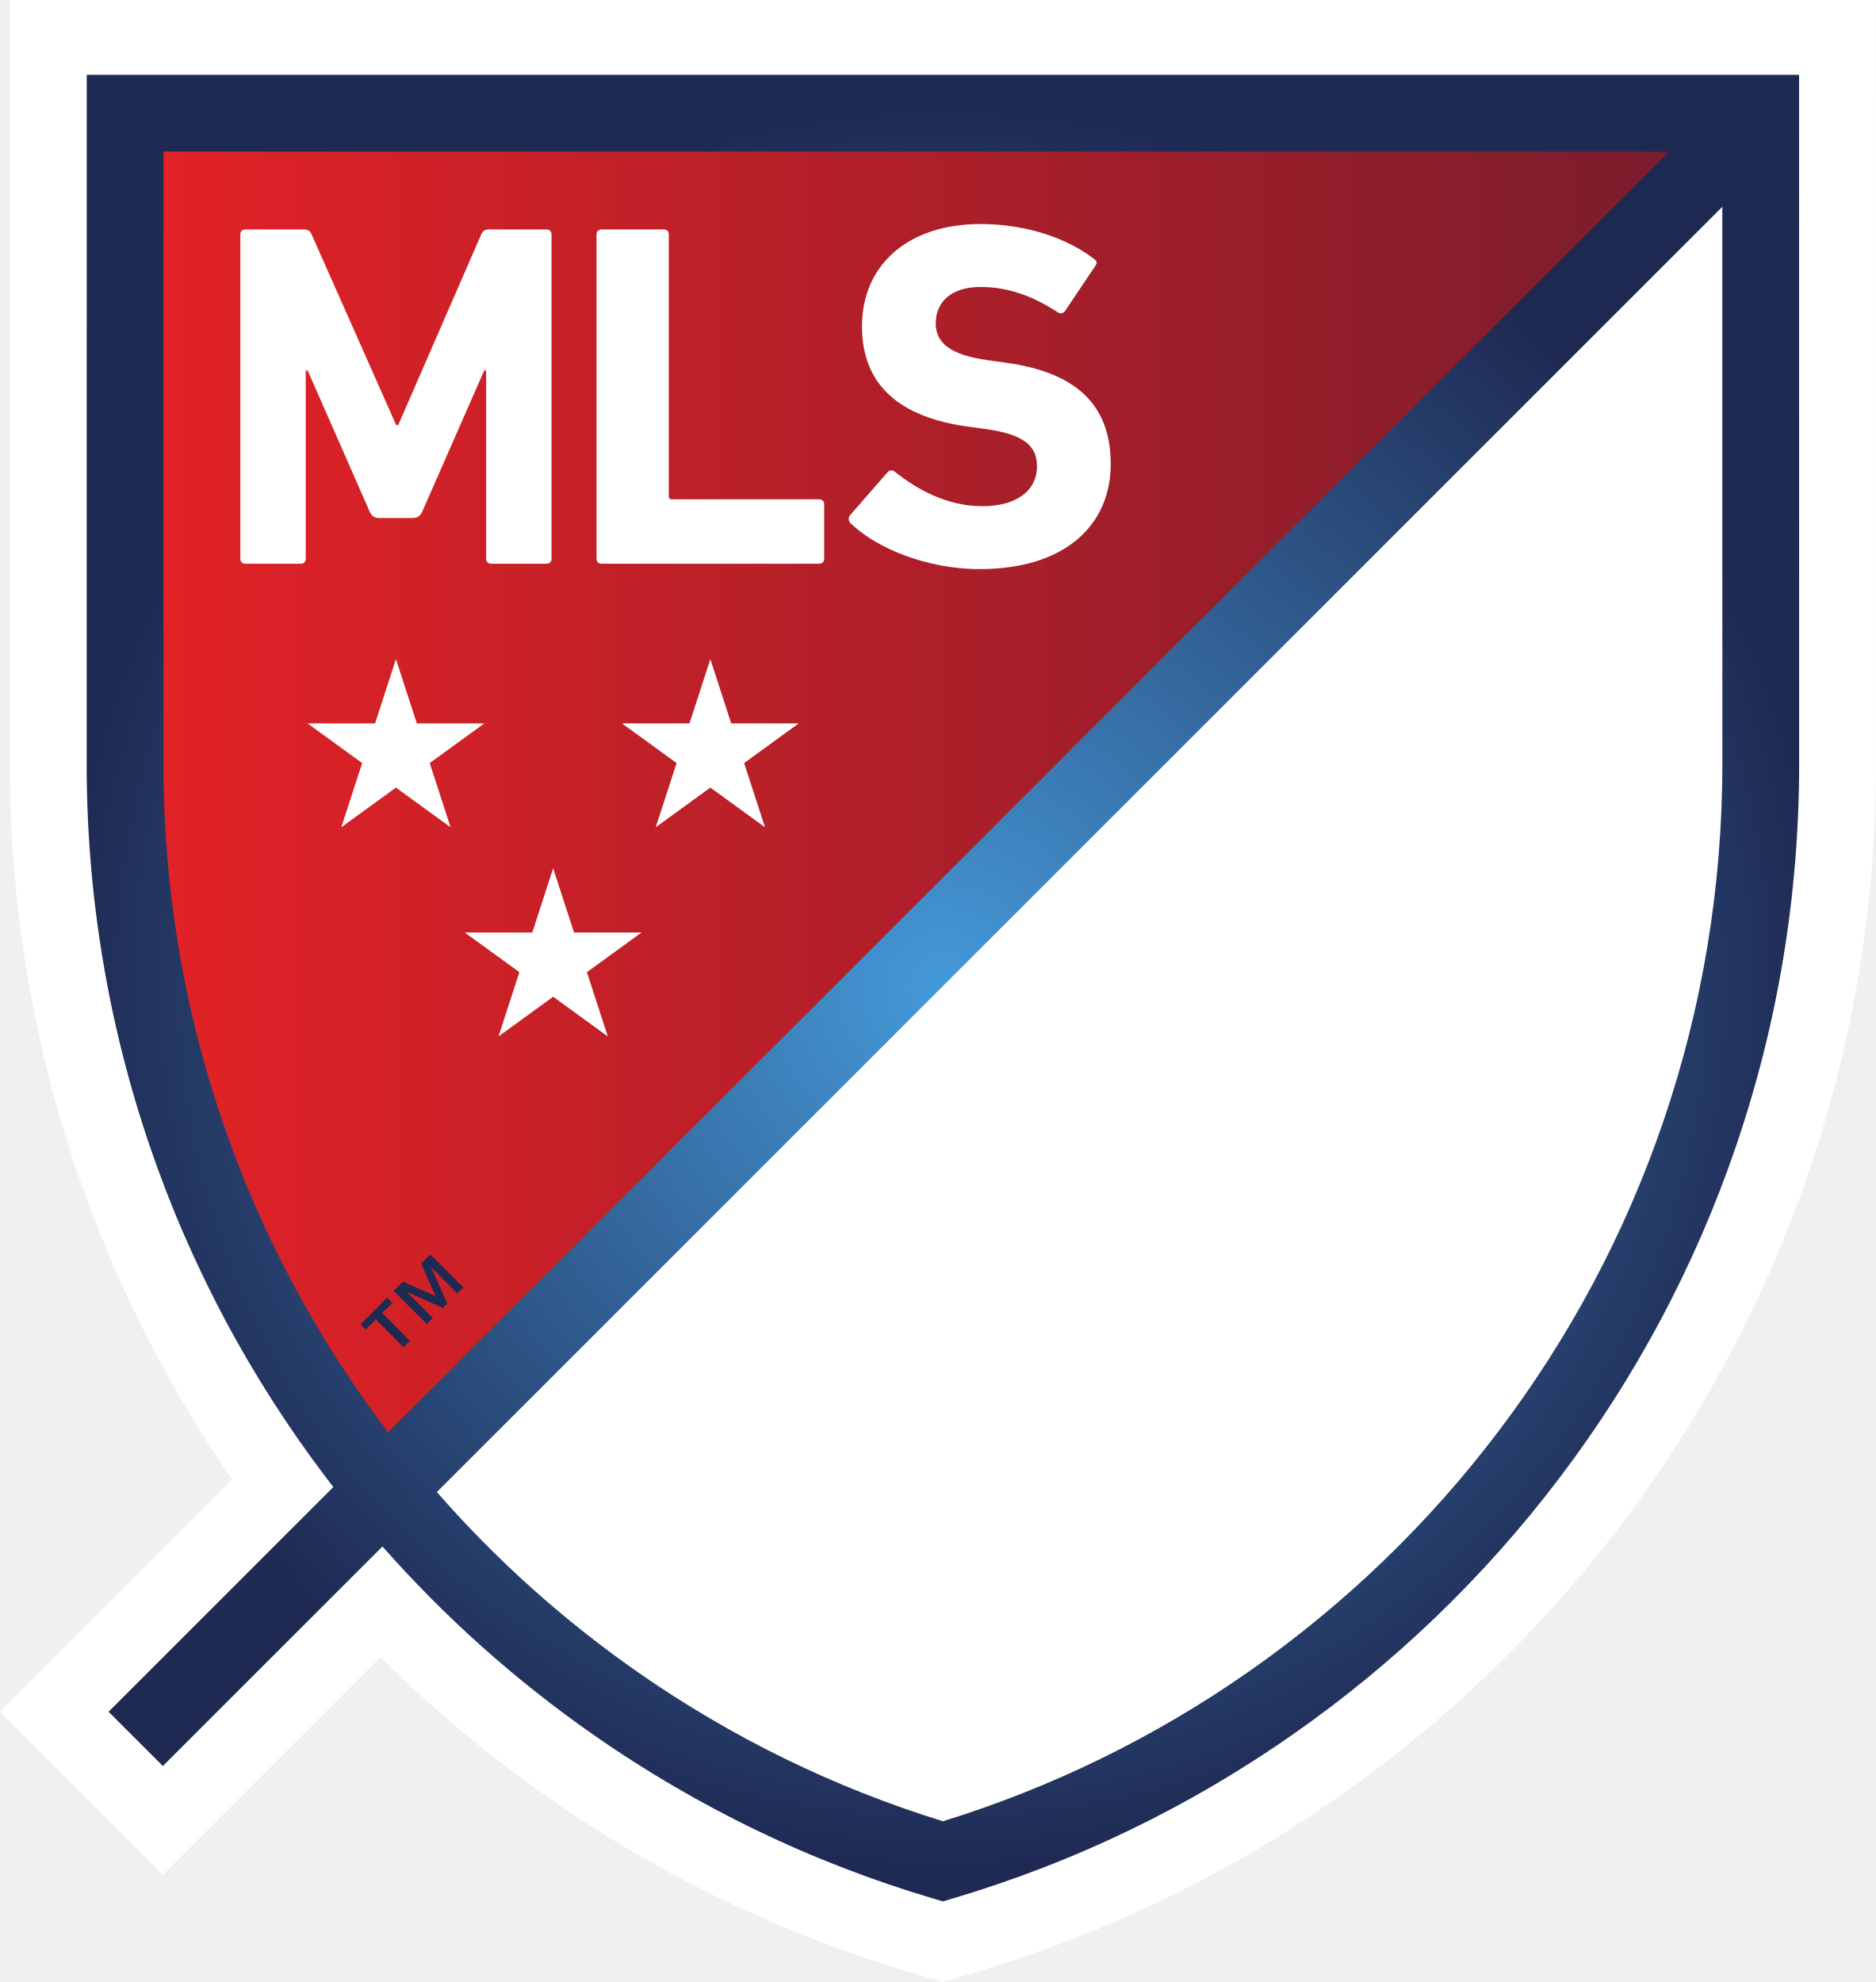
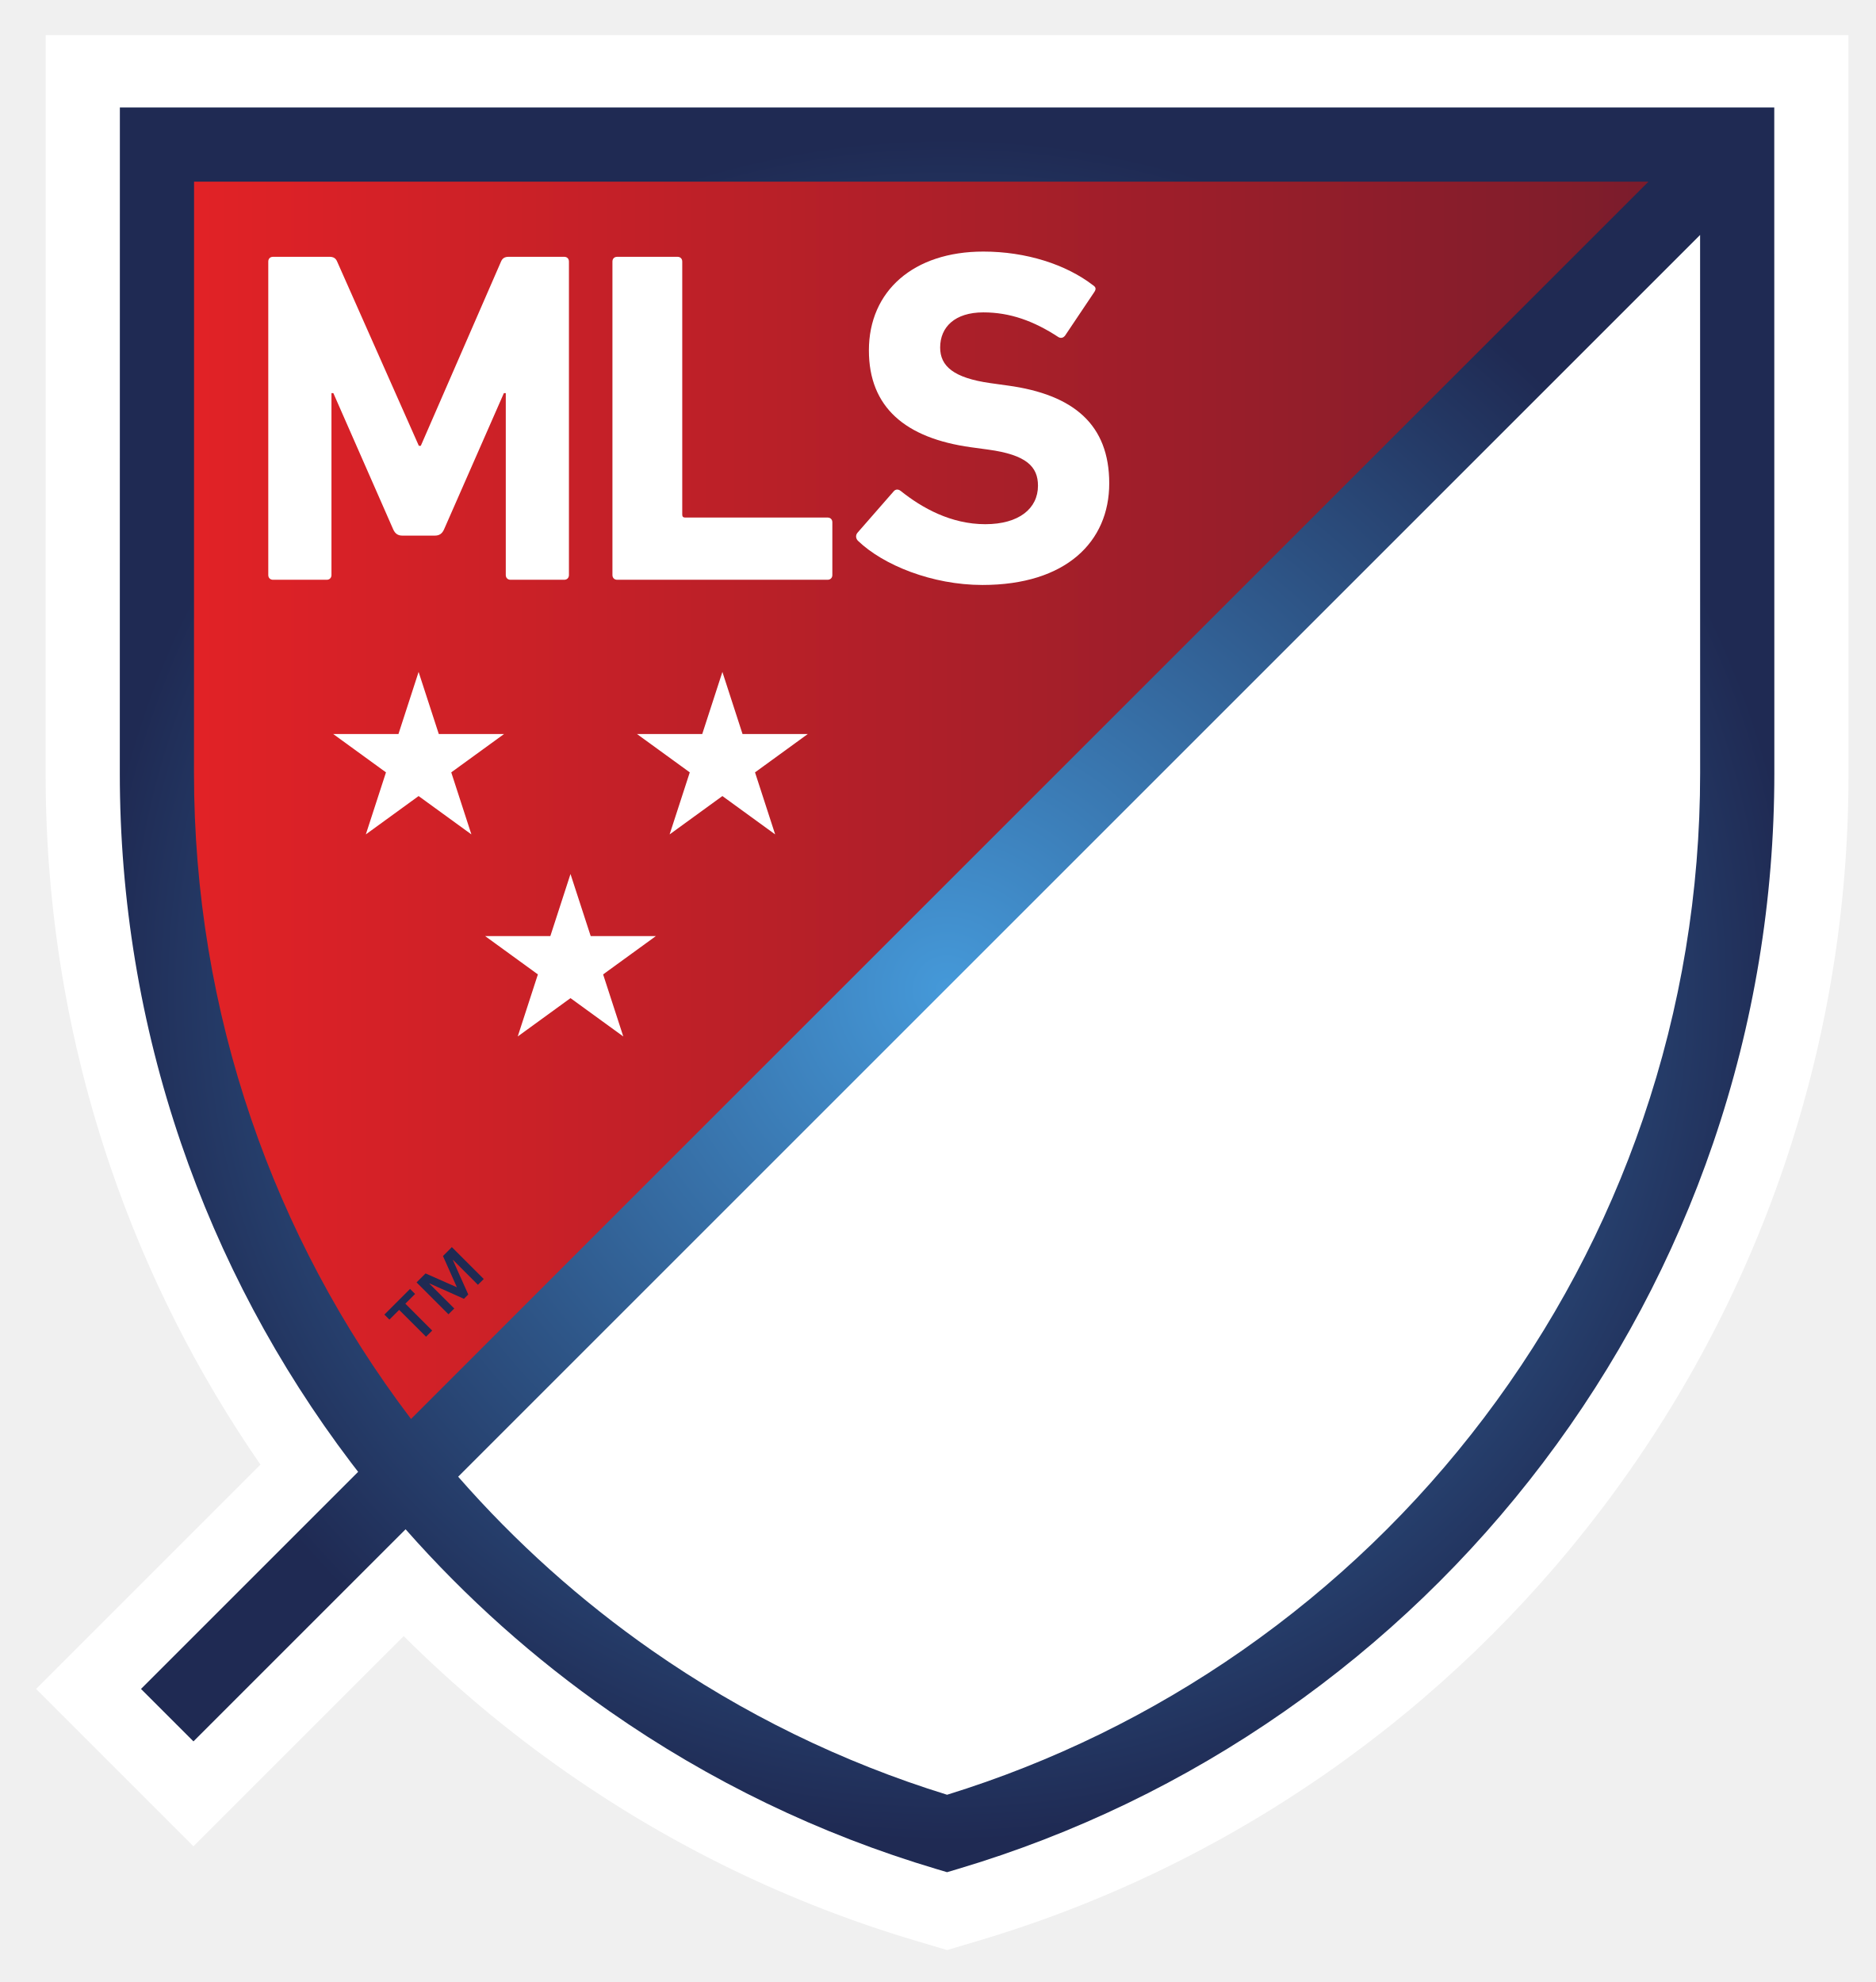
- <svg xmlns="http://www.w3.org/2000/svg" id="svg2" version="1.1" width="251.202" height="265.441" xml:space="preserve">
+ <svg xmlns="http://www.w3.org/2000/svg" id="svg2" version="1.1" viewBox="-5 0 260 265" width="251.202" height="265.441" xml:space="preserve">
  <defs id="defs6">
    <clipPath clipPathUnits="userSpaceOnUse" id="clipPath16">
      <path d="M 0,0 612,0 612,792 0,792 0,0 z" id="path18" />
    </clipPath>
    <clipPath clipPathUnits="userSpaceOnUse" id="clipPath30">
      <path d="M 0,792 612,792 612,0 0,0 0,792 z" id="path32" />
    </clipPath>
    <clipPath clipPathUnits="userSpaceOnUse" id="clipPath38">
      <path d="m -9.002,800.993 630.043,0 0,-629.35 -630.043,0 0,629.35 z" id="path40" />
    </clipPath>
    <linearGradient x1="0" y1="0" x2="1" y2="0" gradientUnits="userSpaceOnUse" gradientTransform="matrix(630.043,0,0,-630.043,-9.002,486.3177)" spreadMethod="pad" id="linearGradient46">
      <stop style="stop-opacity:1;stop-color:#1f2a53" offset="0" id="stop48" />
      <stop style="stop-opacity:1;stop-color:#4599d9" offset="1" id="stop50" />
    </linearGradient>
    <linearGradient x1="0" y1="0" x2="1" y2="0" gradientUnits="userSpaceOnUse" gradientTransform="matrix(-570.3399,0,0,570.3399,561.3379,515.823)" spreadMethod="pad" id="linearGradient78">
      <stop style="stop-opacity:1;stop-color:#4599d9" offset="0" id="stop80" />
      <stop style="stop-opacity:1;stop-color:#1f2a53" offset="1" id="stop82" />
    </linearGradient>
    <clipPath clipPathUnits="userSpaceOnUse" id="clipPath90">
      <path d="M 0,792 612,792 612,0 0,0 0,792 z" id="path92" />
    </clipPath>
    <clipPath clipPathUnits="userSpaceOnUse" id="clipPath98">
      <path d="m 71.289,540.167 549.67,0 0,-549.157 -549.67,0 0,549.157 z" id="path100" />
    </clipPath>
    <linearGradient x1="0" y1="0" x2="1" y2="0" gradientUnits="userSpaceOnUse" gradientTransform="matrix(-549.6699,0,0,549.6699,620.959,265.5886)" spreadMethod="pad" id="linearGradient106">
      <stop style="stop-opacity:1;stop-color:#4599d9" offset="0" id="stop108" />
      <stop style="stop-opacity:1;stop-color:#1f2a53" offset="1" id="stop110" />
    </linearGradient>
    <clipPath clipPathUnits="userSpaceOnUse" id="clipPath132">
      <path d="M 0,792 612,792 612,0 0,0 0,792 z" id="path134" />
    </clipPath>
    <linearGradient x1="0" y1="0" x2="1" y2="0" gradientUnits="userSpaceOnUse" gradientTransform="matrix(381.4414,0,0,-381.4414,239.5176,181.5205)" spreadMethod="pad" id="linearGradient200">
      <stop style="stop-opacity:1;stop-color:#e42226" offset="0" id="stop202" />
      <stop style="stop-opacity:1;stop-color:#751c2c" offset="1" id="stop204" />
    </linearGradient>
    <linearGradient x1="0" y1="0" x2="1" y2="0" gradientUnits="userSpaceOnUse" gradientTransform="matrix(-342.084,0,0,342.084,620.959,161.8623)" spreadMethod="pad" id="linearGradient220">
      <stop style="stop-opacity:1;stop-color:#e42226" offset="0" id="stop222" />
      <stop style="stop-opacity:1;stop-color:#751c2c" offset="1" id="stop224" />
    </linearGradient>
    <clipPath clipPathUnits="userSpaceOnUse" id="clipPath232">
      <path d="M 0,792 612,792 612,0 0,0 0,792 z" id="path234" />
    </clipPath>
    <clipPath clipPathUnits="userSpaceOnUse" id="clipPath240">
      <path d="m 405.071,206.941 215.888,0 0,-215.931 -215.888,0 0,215.931 z" id="path242" />
    </clipPath>
    <linearGradient x1="0" y1="0" x2="1" y2="0" gradientUnits="userSpaceOnUse" gradientTransform="matrix(215.8877,0,0,-215.8877,405.0713,98.9756)" spreadMethod="pad" id="linearGradient248">
      <stop style="stop-opacity:1;stop-color:#751c2c" offset="0" id="stop250" />
      <stop style="stop-opacity:1;stop-color:#e42226" offset="1" id="stop252" />
    </linearGradient>
    <linearGradient x1="0" y1="0" x2="1" y2="0" gradientUnits="userSpaceOnUse" gradientTransform="matrix(571.3243,0,0,-571.3243,-9,602.062)" spreadMethod="pad" id="linearGradient280">
      <stop style="stop-opacity:1;stop-color:#1f2a53" offset="0" id="stop282" />
      <stop style="stop-opacity:1;stop-color:#4599d9" offset="1" id="stop284" />
    </linearGradient>
    <clipPath clipPathUnits="userSpaceOnUse" id="clipPath292">
      <path d="M 0,792 612,792 612,0 0,0 0,792 z" id="path294" />
    </clipPath>
    <linearGradient x1="0" y1="0" x2="1" y2="0" gradientUnits="userSpaceOnUse" gradientTransform="matrix(175.2197,0,0,-175.2197,218.875,558.5054)" spreadMethod="pad" id="linearGradient312">
      <stop style="stop-opacity:1;stop-color:#e42226" offset="0" id="stop314" />
      <stop style="stop-opacity:1;stop-color:#751c2c" offset="1" id="stop316" />
    </linearGradient>
    <clipPath clipPathUnits="userSpaceOnUse" id="clipPath324">
      <path d="M 0,792 612,792 612,0 0,0 0,792 z" id="path326" />
    </clipPath>
    <radialGradient fx="0" fy="0" cx="0" cy="0" r="1" gradientUnits="userSpaceOnUse" gradientTransform="matrix(94.83701,0,0,-94.83701,306.4882,538.5317)" spreadMethod="pad" id="radialGradient372">
      <stop style="stop-opacity:1;stop-color:#4599d9" offset="0" id="stop374" />
      <stop style="stop-opacity:1;stop-color:#1f2a53" offset="1" id="stop376" />
    </radialGradient>
  </defs>
  <g id="g10" transform="matrix(1.25,0,0,-1.25,-256.847,805.5013)">
    <g id="g288">
      <g id="g290" clip-path="url(#clipPath292)">
        <g id="g296" transform="translate(406.4346,632.062)">
          <path d="m 0,0 -0.003,12.339 -199.889,0 0,-12.339 c 0,0 -0.006,-69.201 -0.006,-69.613 0,-14.955 2.432,-29.65 7.23,-43.676 3.993,-11.686 9.564,-22.726 16.589,-32.893 l -24.878,-24.876 17.45,-17.45 23.312,23.309 c 5.576,-5.554 11.633,-10.624 18.128,-15.153 11.832,-8.25 24.819,-14.513 38.601,-18.615 l 3.52,-1.047 3.518,1.047 c 13.784,4.102 26.773,10.365 38.603,18.612 11.664,8.132 21.93,17.999 30.519,29.332 8.688,11.464 15.446,24.154 20.082,37.713 4.796,14.021 7.229,28.714 7.229,43.673 C 0.005,-69.225 0,0 0,0" style="fill:#ffffff;fill-opacity:1;fill-rule:nonzero;stroke:none" id="path298" />
        </g>
      </g>
    </g>
    <g id="g300">
      <g id="g302">
        <g id="g308">
          <g id="g310">
            <path d="m 218.883,632.266 c 0,0 -0.008,-69.302 -0.008,-69.715 l 0,0 c 0,-29.536 10.441,-56.635 27.832,-77.806 l 0,0 147.388,147.386 0,0.135 -175.212,0 z" style="fill:url(#linearGradient312);stroke:none" id="path318" />
          </g>
        </g>
      </g>
    </g>
    <g id="g320">
      <g id="g322" clip-path="url(#clipPath324)">
        <g id="g328" transform="translate(306.4883,444.9722)">
          <path d="m 0,0 c 50.667,15.08 87.611,62.016 87.611,117.579 0,0.401 -0.005,66.23 -0.005,69.58 L -59.781,39.772 C -44.457,21.117 -23.734,7.064 0,0" style="fill:#ffffff;fill-opacity:1;fill-rule:nonzero;stroke:none" id="path330" />
        </g>
        <g id="g332" transform="translate(252.1387,505.5454)">
          <path d="M 0,0 -1.545,3.466 -0.56,4.453 2.977,0.917 2.33,0.274 -0.431,3.038 -0.447,3.019 1.26,-0.8 0.78,-1.278 -3.041,0.428 -3.058,0.411 -0.293,-2.353 -0.937,-2.995 -4.473,0.541 -3.477,1.536 0,0 z m -4.635,-0.741 -1.082,-1.078 2.977,-2.98 -0.684,-0.683 -2.978,2.975 -1.082,-1.081 -0.557,0.56 2.847,2.847 0.559,-0.56 z" style="fill:#1f2a53;fill-opacity:1;fill-rule:nonzero;stroke:none" id="path334" />
        </g>
        <g id="g336" transform="translate(285.1934,562.646)">
          <path d="m 0,0 2.233,-6.879 -5.85,4.252 -5.852,-4.252 2.235,6.879 -5.854,4.252 7.236,0 2.235,6.885 2.233,-6.885 7.234,0 L 0,0 z" style="fill:#ffffff;fill-opacity:1;fill-rule:nonzero;stroke:none" id="path338" />
        </g>
        <g id="g340" transform="translate(251.5117,562.646)">
          <path d="m 0,0 5.854,4.252 -7.235,0 -2.239,6.885 -2.234,-6.885 -7.234,0 L -7.237,0 -9.471,-6.879 -3.62,-2.627 2.233,-6.879 0,0 z" style="fill:#ffffff;fill-opacity:1;fill-rule:nonzero;stroke:none" id="path342" />
        </g>
        <g id="g344" transform="translate(266.9727,544.4927)">
          <path d="M 0,0 -2.239,6.882 -4.473,0 l -7.234,0 5.852,-4.251 -2.235,-6.883 5.851,4.252 5.854,-4.252 L 1.378,-4.251 7.231,0 0,0 z" style="fill:#ffffff;fill-opacity:1;fill-rule:nonzero;stroke:none" id="path346" />
        </g>
        <g id="g348" transform="translate(245.0762,589.5913)">
          <path d="m 0,0 -6.637,15.111 -0.209,0 0,-20.171 c 0,-0.313 -0.211,-0.528 -0.525,-0.528 l -5.95,0 c -0.318,0 -0.531,0.215 -0.531,0.528 l 0,34.76 c 0,0.318 0.213,0.527 0.531,0.527 l 6.264,0 c 0.42,0 0.688,-0.156 0.84,-0.527 l 9.06,-20.434 0.216,0 8.896,20.434 c 0.156,0.371 0.42,0.527 0.846,0.527 l 6.16,0 c 0.314,0 0.524,-0.209 0.524,-0.527 l 0,-34.76 c 0,-0.313 -0.21,-0.528 -0.524,-0.528 l -5.951,0 c -0.318,0 -0.528,0.215 -0.528,0.528 l 0,20.171 -0.21,0 L 5.637,0 C 5.426,-0.477 5.108,-0.689 4.633,-0.689 l -3.631,0 C 0.527,-0.689 0.213,-0.477 0,0" style="fill:#ffffff;fill-opacity:1;fill-rule:nonzero;stroke:none" id="path350" />
        </g>
        <g id="g352" transform="translate(269.9092,584.0034)">
          <path d="m 0,0 23.33,0 c 0.317,0 0.528,0.215 0.528,0.527 l 0,5.848 C 23.858,6.69 23.647,6.9 23.33,6.9 L 7.532,6.9 C 7.323,6.9 7.215,7.006 7.215,7.219 l 0,28.069 c 0,0.317 -0.21,0.526 -0.528,0.526 l -6.687,0 c -0.315,0 -0.525,-0.209 -0.525,-0.526 l 0,-34.761 C -0.525,0.215 -0.315,0 0,0" style="fill:#ffffff;fill-opacity:1;fill-rule:nonzero;stroke:none" id="path354" />
        </g>
        <g id="g356" transform="translate(313.1982,605.5444)">
          <path d="m 0,0 -1.895,0.264 c -4.107,0.578 -5.582,1.894 -5.582,3.951 0,2.266 1.631,3.896 4.791,3.896 2.95,0 5.582,-0.947 8.321,-2.74 C 5.898,5.216 6.162,5.27 6.373,5.533 l 3.213,4.791 c 0.262,0.371 0.21,0.578 -0.104,0.791 -3.004,2.315 -7.429,3.739 -12.168,3.739 -7.743,0 -12.692,-4.373 -12.692,-10.957 0,-6.319 4.053,-9.74 11.324,-10.743 l 1.896,-0.259 c 4.265,-0.58 5.527,-1.901 5.527,-4.004 0,-2.528 -2.104,-4.269 -5.844,-4.269 -3.791,0 -7.004,1.792 -9.375,3.687 -0.26,0.211 -0.579,0.211 -0.788,-0.051 l -4.005,-4.583 c -0.261,-0.317 -0.159,-0.684 0.054,-0.894 2.791,-2.688 8.213,-4.898 13.801,-4.898 9.266,0 14.059,4.791 14.059,11.268 C 11.271,-4.371 7.374,-1.002 0,0" style="fill:#ffffff;fill-opacity:1;fill-rule:nonzero;stroke:none" id="path358" />
        </g>
      </g>
    </g>
    <g id="g360">
      <g id="g362">
        <g id="g368">
          <g id="g370">
            <path d="m 214.768,636.38 0,-4.111 c 0,0 -0.006,-69.305 -0.006,-69.718 l 0,0 c 0,-14.046 2.283,-27.848 6.787,-41.023 l 0,0 c 4.353,-12.735 10.695,-24.658 18.855,-35.431 l 0,0 c 0.259,-0.341 0.522,-0.678 0.783,-1.017 l 0,0 -24.076,-24.076 5.816,-5.815 23.522,23.521 c 6.701,-7.601 14.279,-14.37 22.623,-20.189 l 0,0 c 11.11,-7.758 23.306,-13.64 36.243,-17.489 l 0,0 1.174,-0.349 1.171,0.349 c 12.939,3.849 25.136,9.731 36.245,17.489 l 0,0 c 10.956,7.643 20.599,16.922 28.667,27.576 l 0,0 c 8.16,10.773 14.501,22.696 18.856,35.431 l 0,0 c 4.503,13.175 6.787,26.977 6.787,41.023 l 0,0 c 0,0.413 -0.008,69.718 -0.008,69.718 l 0,0 0,4.111 -183.439,0 z m 32.193,-145.316 c -7.627,10.076 -13.559,21.22 -17.628,33.127 l 0,0 c -4.21,12.312 -6.346,25.218 -6.346,38.36 l 0,0 c 0,0.353 0.005,50.695 0.008,65.603 l 0,0 161.265,0 -137.207,-137.209 c -0.031,0.04 -0.061,0.078 -0.092,0.119 m 26.815,-25.799 c -7.939,5.543 -15.143,12.008 -21.498,19.275 l 0,0 137.705,137.701 c 10e-4,-19.216 0.005,-59.375 0.005,-59.69 l 0,0 c 0,-13.142 -2.135,-26.048 -6.343,-38.36 l 0,0 c -4.07,-11.907 -10.001,-23.051 -17.629,-33.127 l 0,0 c -7.545,-9.969 -16.569,-18.647 -26.818,-25.799 l 0,0 c -10.052,-7.014 -21.053,-12.39 -32.709,-15.994 l 0,0 c -11.659,3.604 -22.659,8.98 -32.713,15.994" style="fill:url(#radialGradient372);stroke:none" id="path378" />
          </g>
        </g>
      </g>
    </g>
  </g>
</svg>
